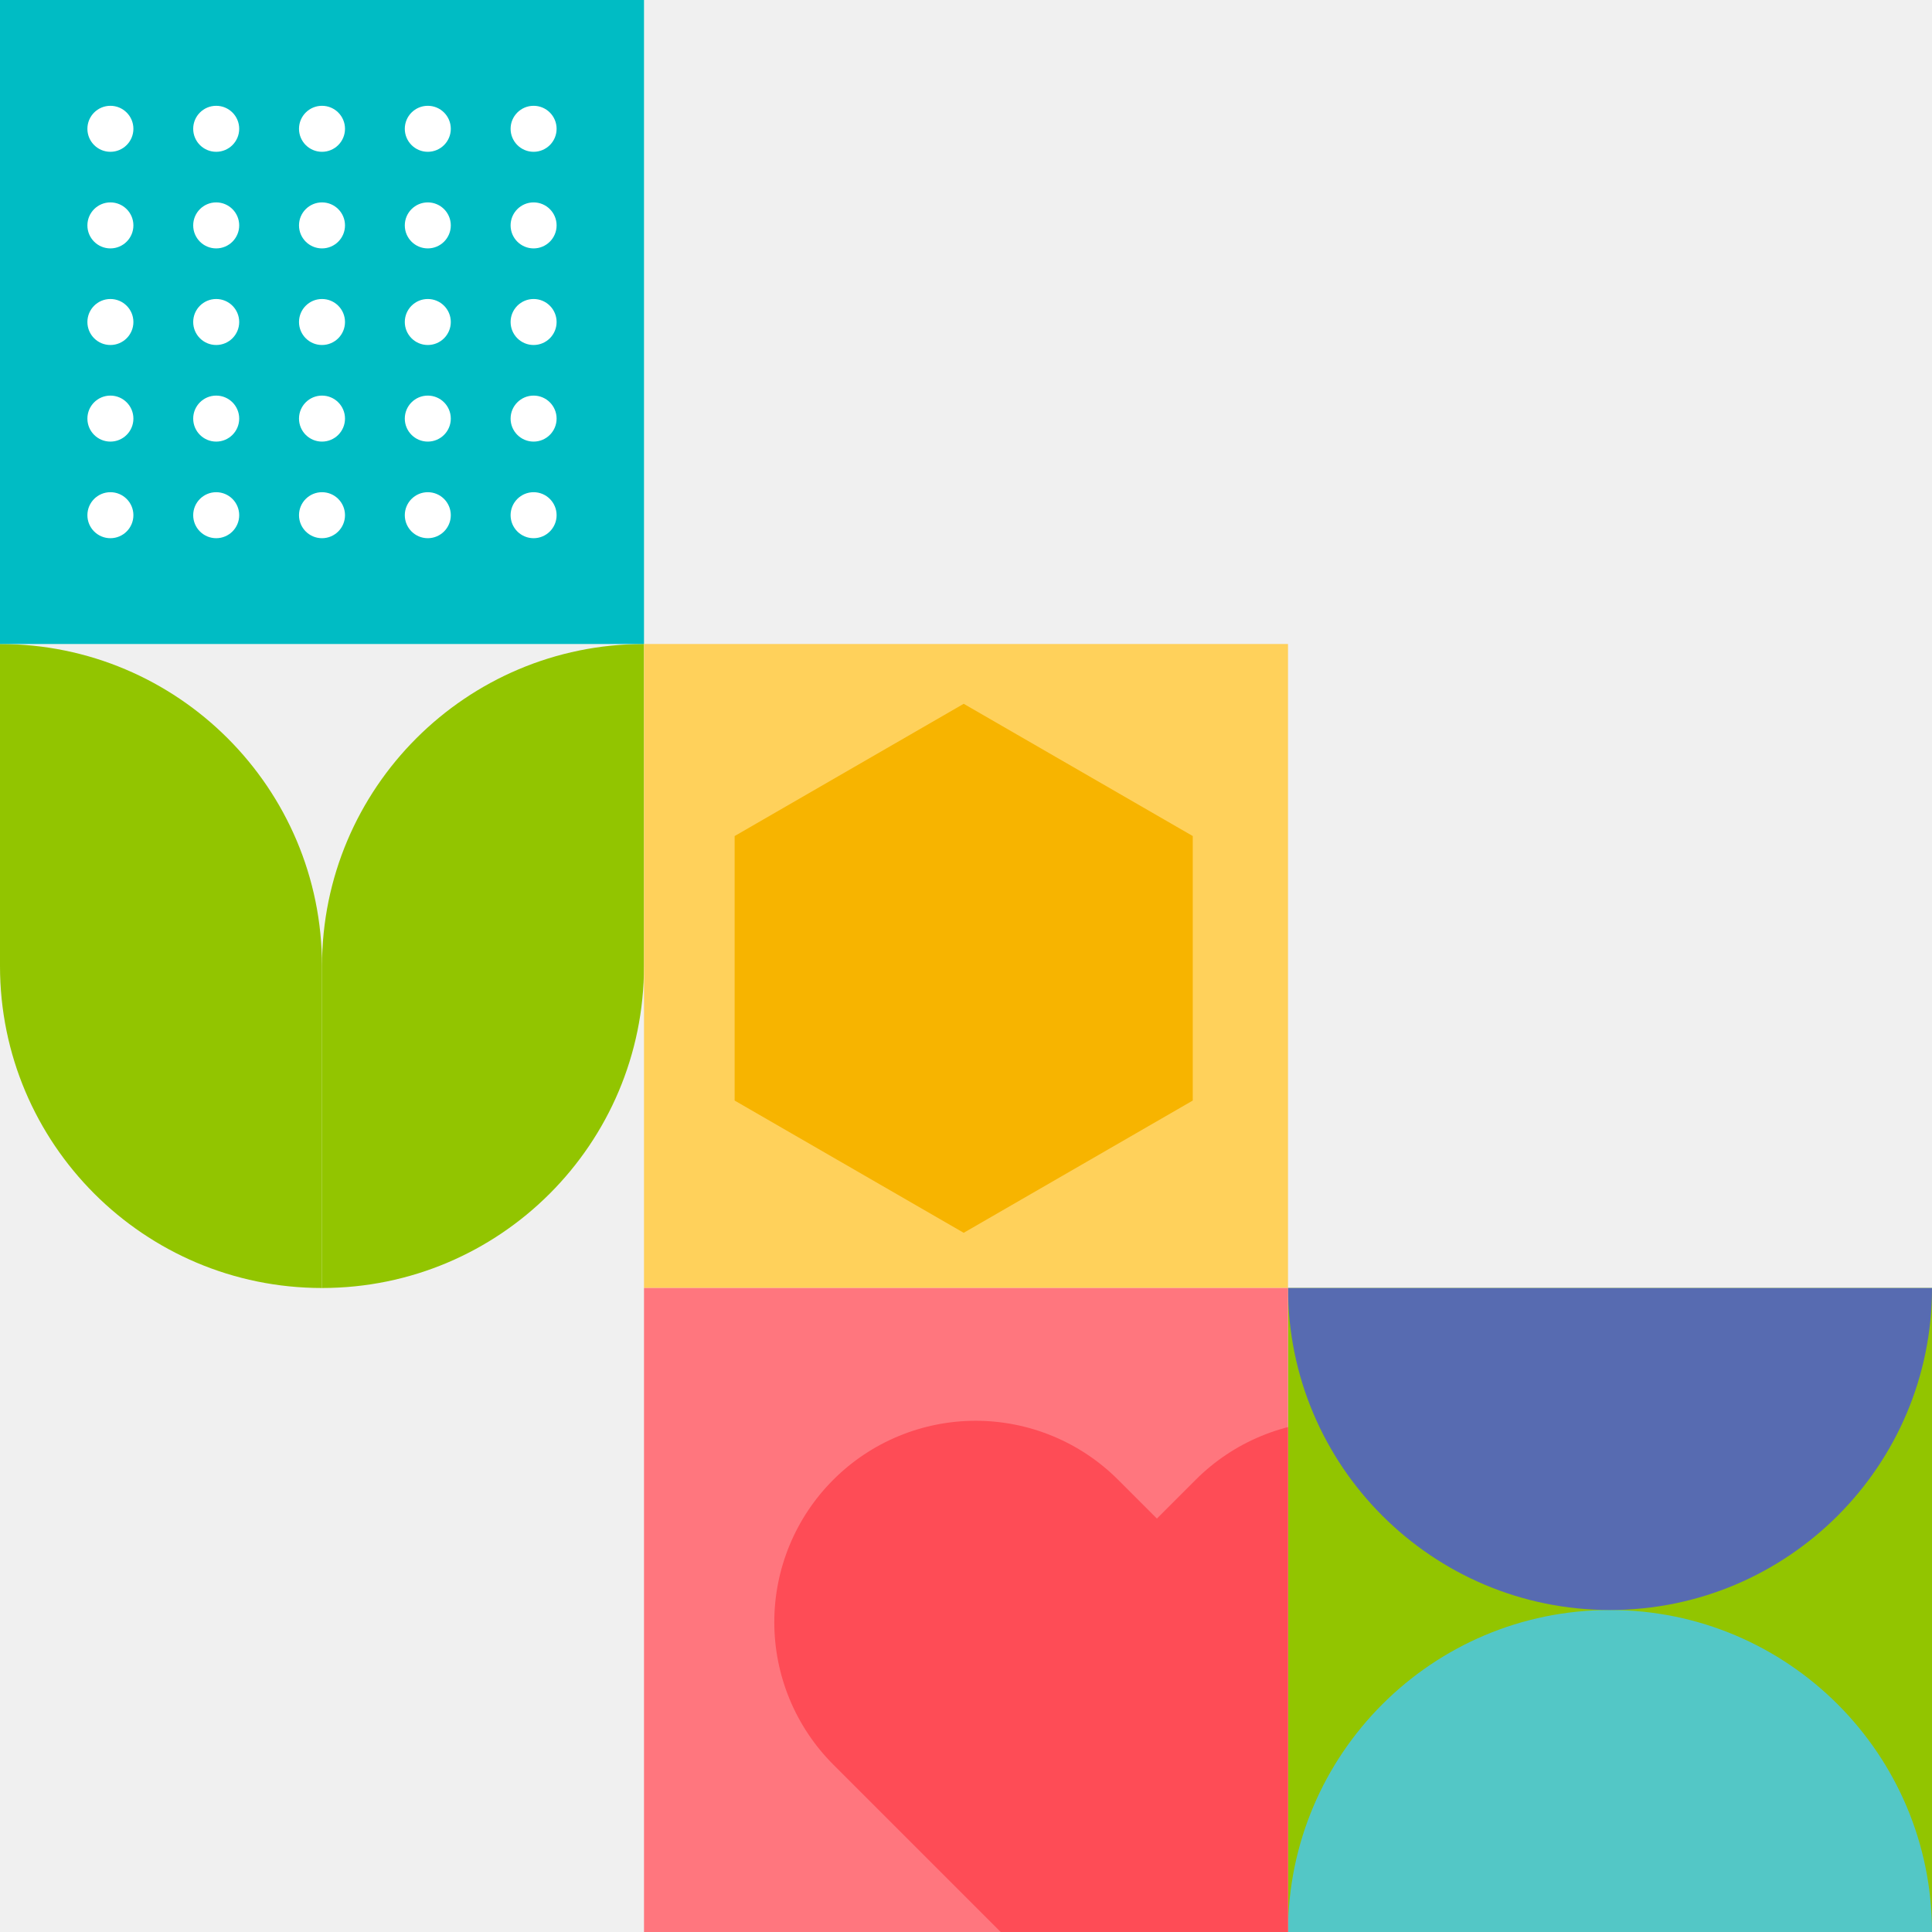
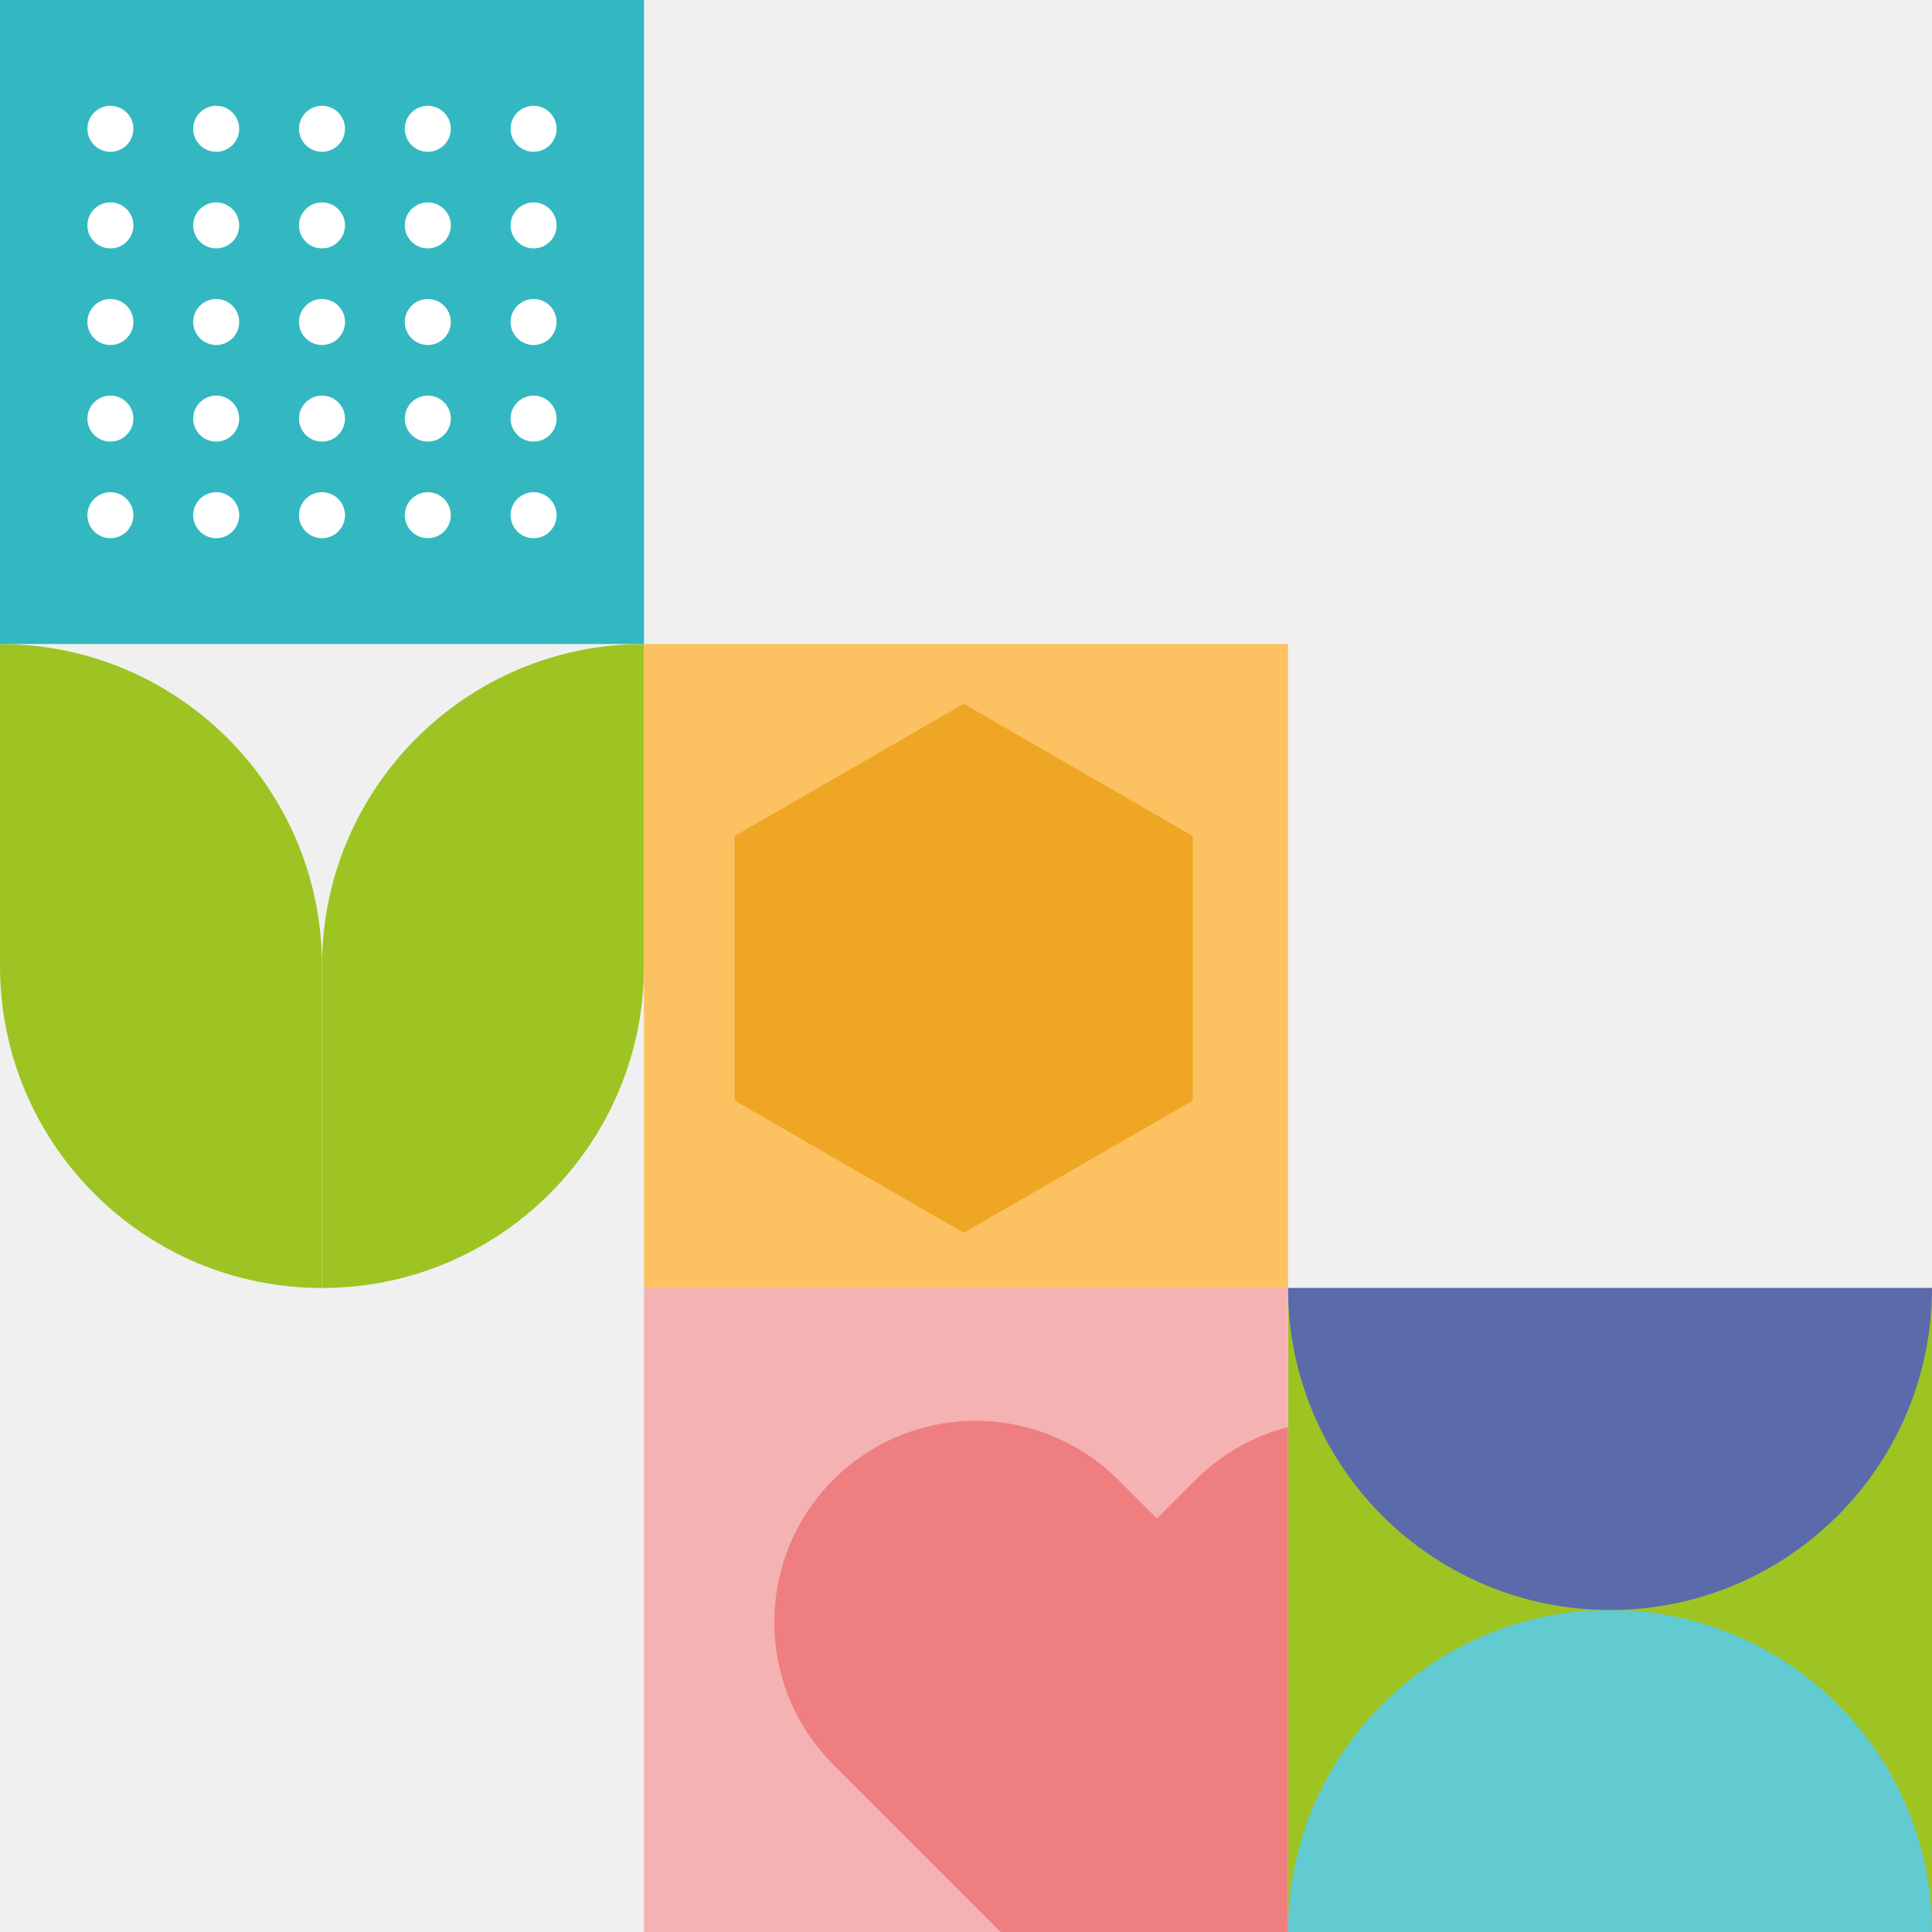
<svg xmlns="http://www.w3.org/2000/svg" width="420" height="420" viewBox="0 0 420 420" fill="none">
  <g clip-path="url(#clip0_2346_427)">
-     <path d="M0 140V140C38.66 140 70 171.34 70 210V280V280C31.34 280 0 248.66 0 210V140Z" fill="#92C500" />
-     <path d="M70 210C70 171.34 101.34 140 140 140V140V210C140 248.66 108.66 280 70 280V280V210Z" fill="#92C500" />
+     <path d="M0 140V140C38.66 140 70 171.34 70 210V280V280C31.34 280 0 248.66 0 210V140Z" fill="#9DC423" />
+     <path d="M70 210C70 171.34 101.34 140 140 140V140V210C140 248.66 108.66 280 70 280V280V210Z" fill="#9DC423" />
  </g>
-   <rect width="140" height="140" fill="#00BCC4" />
+   <rect width="140" height="140" fill="#33B8C2" />
  <circle cx="24" cy="28" r="5" fill="white" />
  <circle cx="47" cy="28" r="5" fill="white" />
  <circle cx="70" cy="28" r="5" fill="white" />
  <circle cx="93" cy="28" r="5" fill="white" />
  <circle cx="116" cy="28" r="5" fill="white" />
  <circle cx="24" cy="49" r="5" fill="white" />
  <circle cx="47" cy="49" r="5" fill="white" />
  <circle cx="70" cy="49" r="5" fill="white" />
  <circle cx="93" cy="49" r="5" fill="white" />
  <circle cx="116" cy="49" r="5" fill="white" />
  <circle cx="24" cy="70" r="5" fill="white" />
  <circle cx="47" cy="70" r="5" fill="white" />
  <circle cx="70" cy="70" r="5" fill="white" />
  <circle cx="93" cy="70" r="5" fill="white" />
  <circle cx="116" cy="70" r="5" fill="white" />
  <circle cx="24" cy="91" r="5" fill="white" />
  <circle cx="47" cy="91" r="5" fill="white" />
  <circle cx="70" cy="91" r="5" fill="white" />
  <circle cx="93" cy="91" r="5" fill="white" />
  <circle cx="116" cy="91" r="5" fill="white" />
  <circle cx="24" cy="112" r="5" fill="white" />
  <circle cx="47" cy="112" r="5" fill="white" />
  <circle cx="70" cy="112" r="5" fill="white" />
  <circle cx="93" cy="112" r="5" fill="white" />
  <circle cx="116" cy="112" r="5" fill="white" />
-   <rect width="140" height="140" transform="translate(140 140)" fill="#FFD15B" />
-   <path d="M209.5 153L259.296 181.75V239.25L209.5 268L159.704 239.25V181.75L209.5 153Z" fill="#F7B400" />
+   <rect width="140" height="140" transform="translate(140 140)" fill="#FCC160" />
+   <path d="M209.5 153L259.296 181.75V239.25L209.5 268L159.704 239.25V181.75L209.5 153Z" fill="#EFA624" />
  <g clip-path="url(#clip1_2346_427)">
-     <rect width="140" height="140" transform="translate(280 280)" fill="#92C500" />
-     <circle cx="350" cy="420" r="70" fill="#53C7C6" />
-     <circle cx="350" cy="280" r="70" fill="#576BB1" />
+     <rect width="140" height="140" transform="translate(280 280)" fill="#9DC423" />
+     <circle cx="350" cy="420" r="70" fill="#62CAD1" />
+     <circle cx="350" cy="280" r="70" fill="#5B6AAB" />
  </g>
  <g clip-path="url(#clip2_2346_427)">
-     <rect width="140" height="140" transform="translate(140 280)" fill="#FF767E" />
-     <path d="M321.852 321.687C317.787 317.62 312.961 314.394 307.649 312.193C302.337 309.992 296.644 308.859 290.894 308.859C285.144 308.859 279.451 309.992 274.139 312.193C268.827 314.394 264.001 317.62 259.936 321.687L251.5 330.123L243.064 321.687C234.854 313.476 223.718 308.864 212.106 308.864C200.495 308.864 189.359 313.476 181.148 321.687C172.938 329.897 168.325 341.033 168.325 352.645C168.325 364.256 172.938 375.392 181.148 383.603L251.5 453.954L321.852 383.603C325.918 379.538 329.144 374.712 331.345 369.4C333.546 364.088 334.679 358.395 334.679 352.645C334.679 346.895 333.546 341.201 331.345 335.89C329.144 330.578 325.918 325.752 321.852 321.687Z" fill="#FE4C56" />
+     <rect width="140" height="140" transform="translate(140 280)" fill="#F5B2B3" />
+     <path d="M321.852 321.687C317.787 317.62 312.961 314.394 307.649 312.193C302.337 309.992 296.644 308.859 290.894 308.859C285.144 308.859 279.451 309.992 274.139 312.193C268.827 314.394 264.001 317.62 259.936 321.687L251.5 330.123L243.064 321.687C234.854 313.476 223.718 308.864 212.106 308.864C200.495 308.864 189.359 313.476 181.148 321.687C172.938 329.897 168.325 341.033 168.325 352.645C168.325 364.256 172.938 375.392 181.148 383.603L251.5 453.954L321.852 383.603C325.918 379.538 329.144 374.712 331.345 369.4C333.546 364.088 334.679 358.395 334.679 352.645C334.679 346.895 333.546 341.201 331.345 335.89C329.144 330.578 325.918 325.752 321.852 321.687Z" fill="#EF7E81" />
  </g>
  <defs>
    <clipPath id="clip0_2346_427">
      <rect width="140" height="140" fill="white" transform="translate(0 140)" />
    </clipPath>
    <clipPath id="clip1_2346_427">
      <rect width="140" height="140" fill="white" transform="translate(280 280)" />
    </clipPath>
    <clipPath id="clip2_2346_427">
      <rect width="140" height="140" fill="white" transform="translate(140 280)" />
    </clipPath>
  </defs>
</svg>
